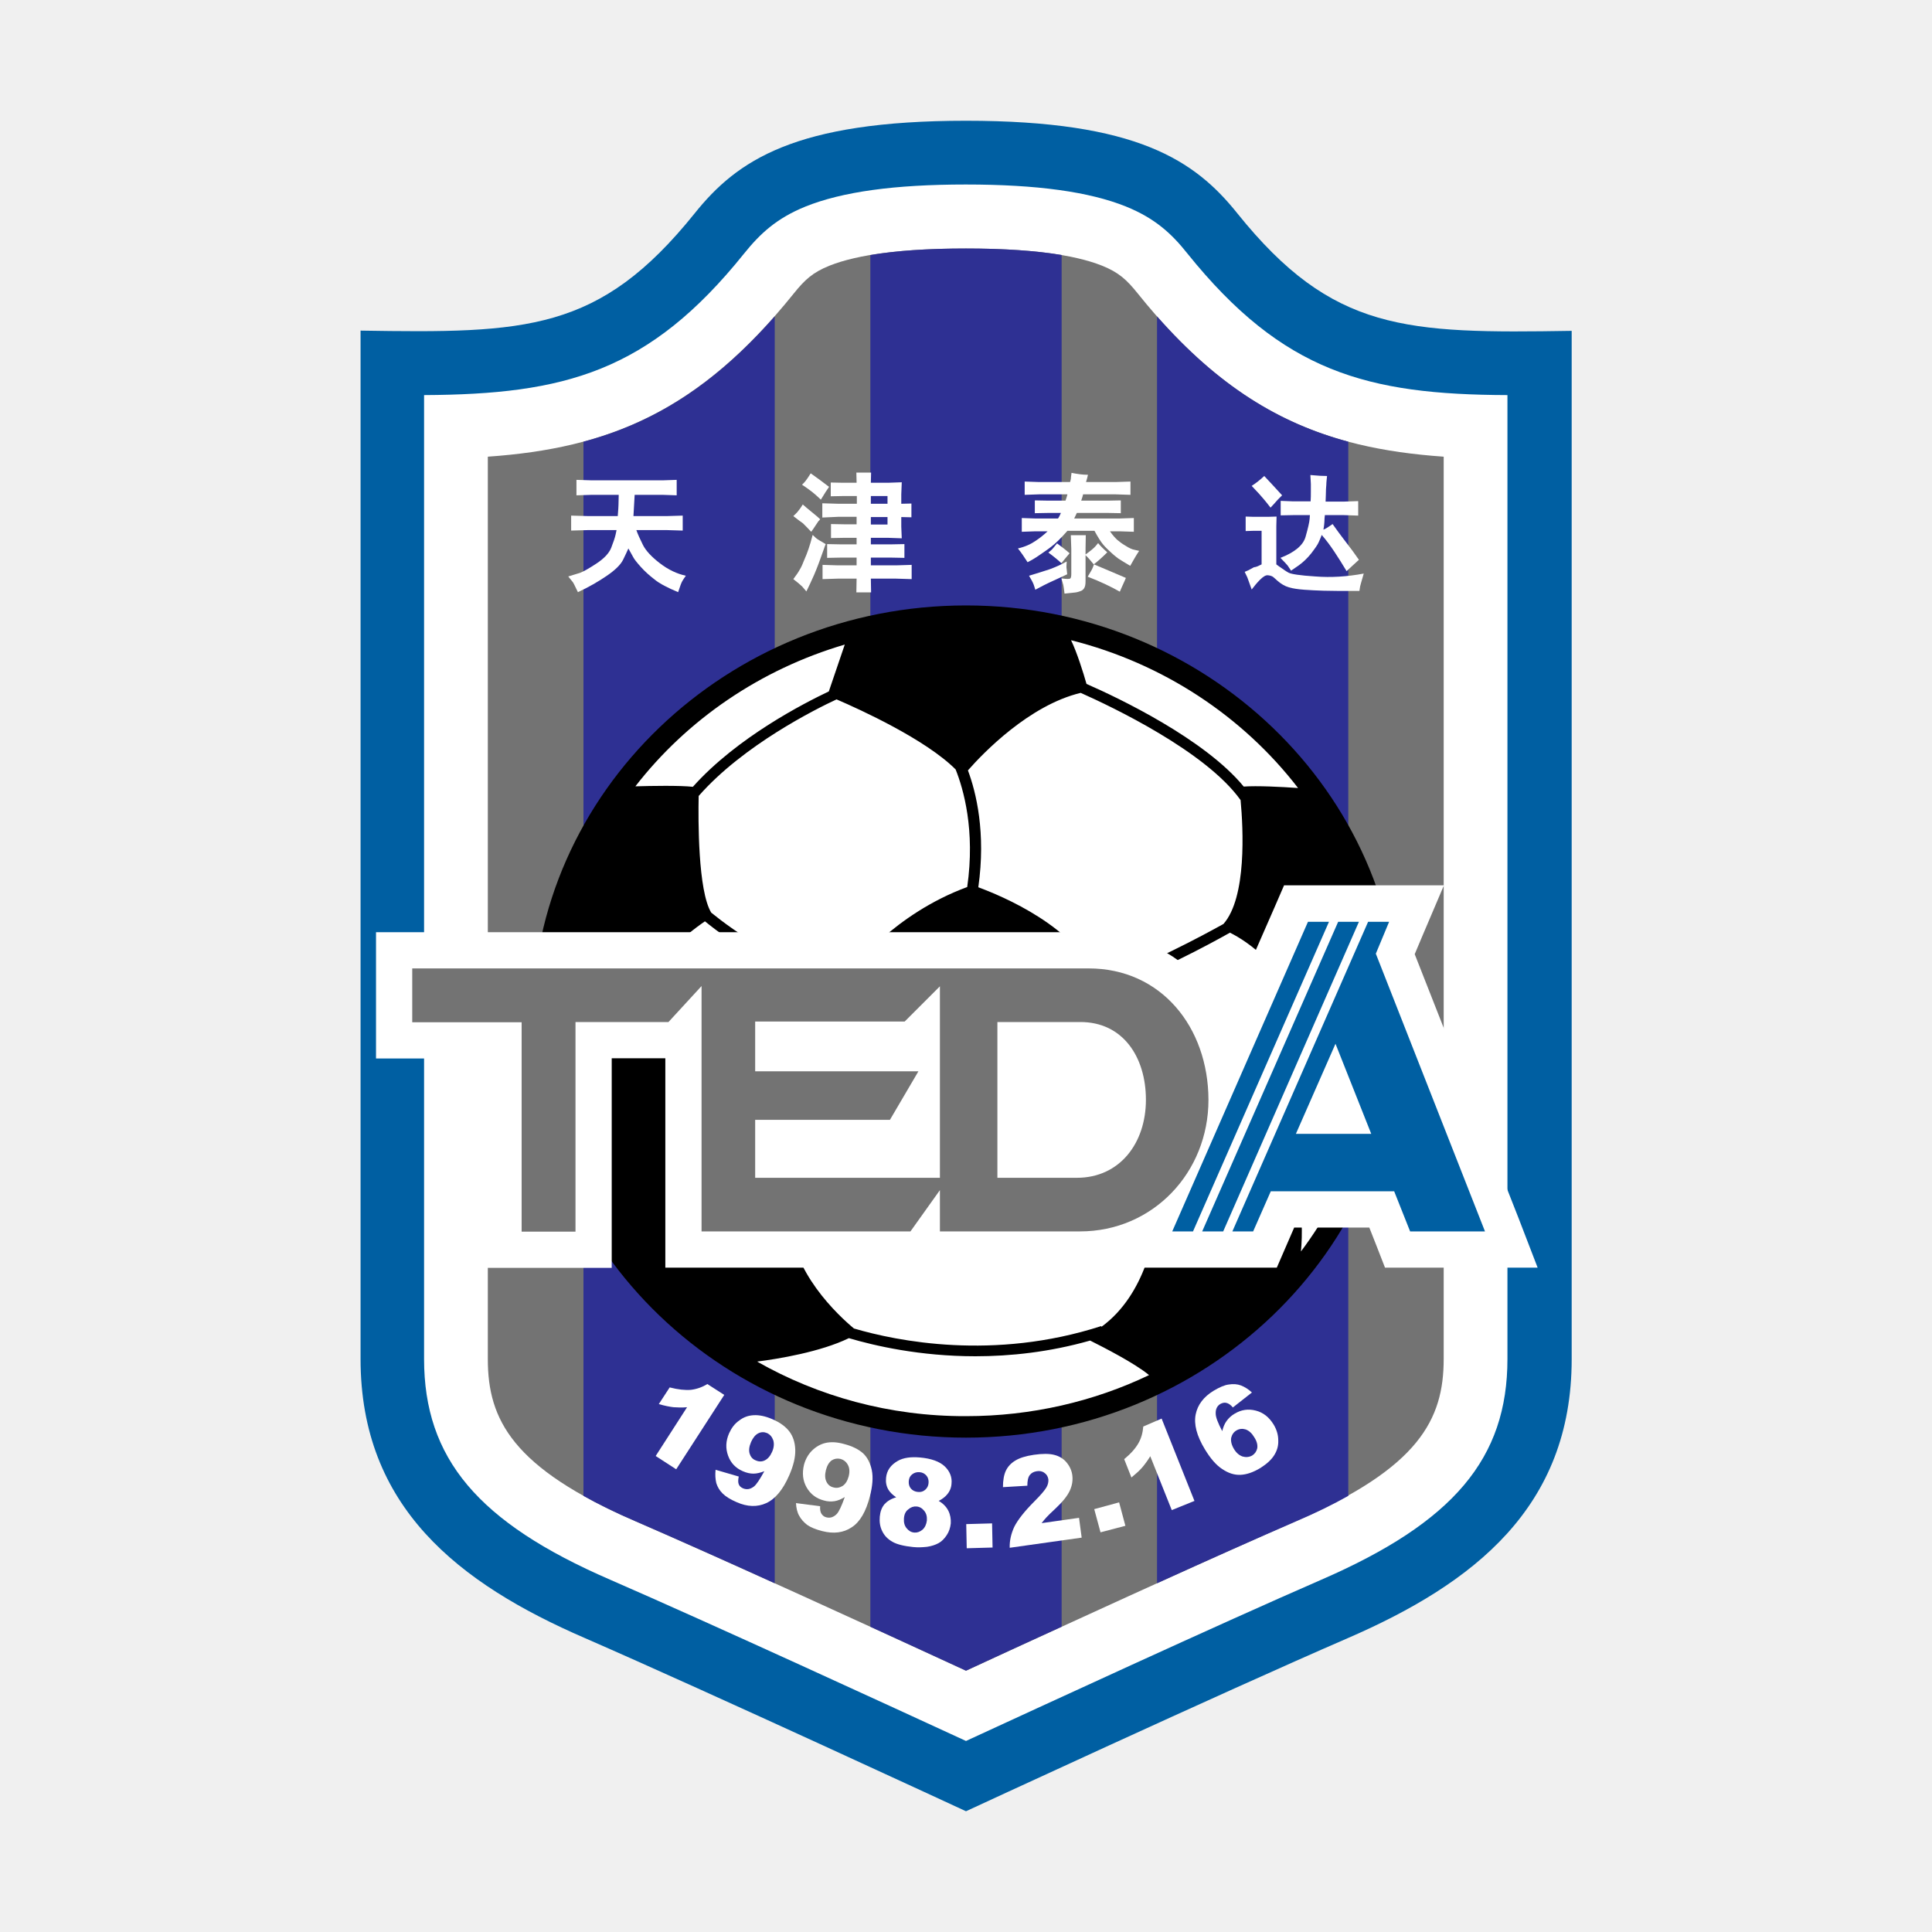
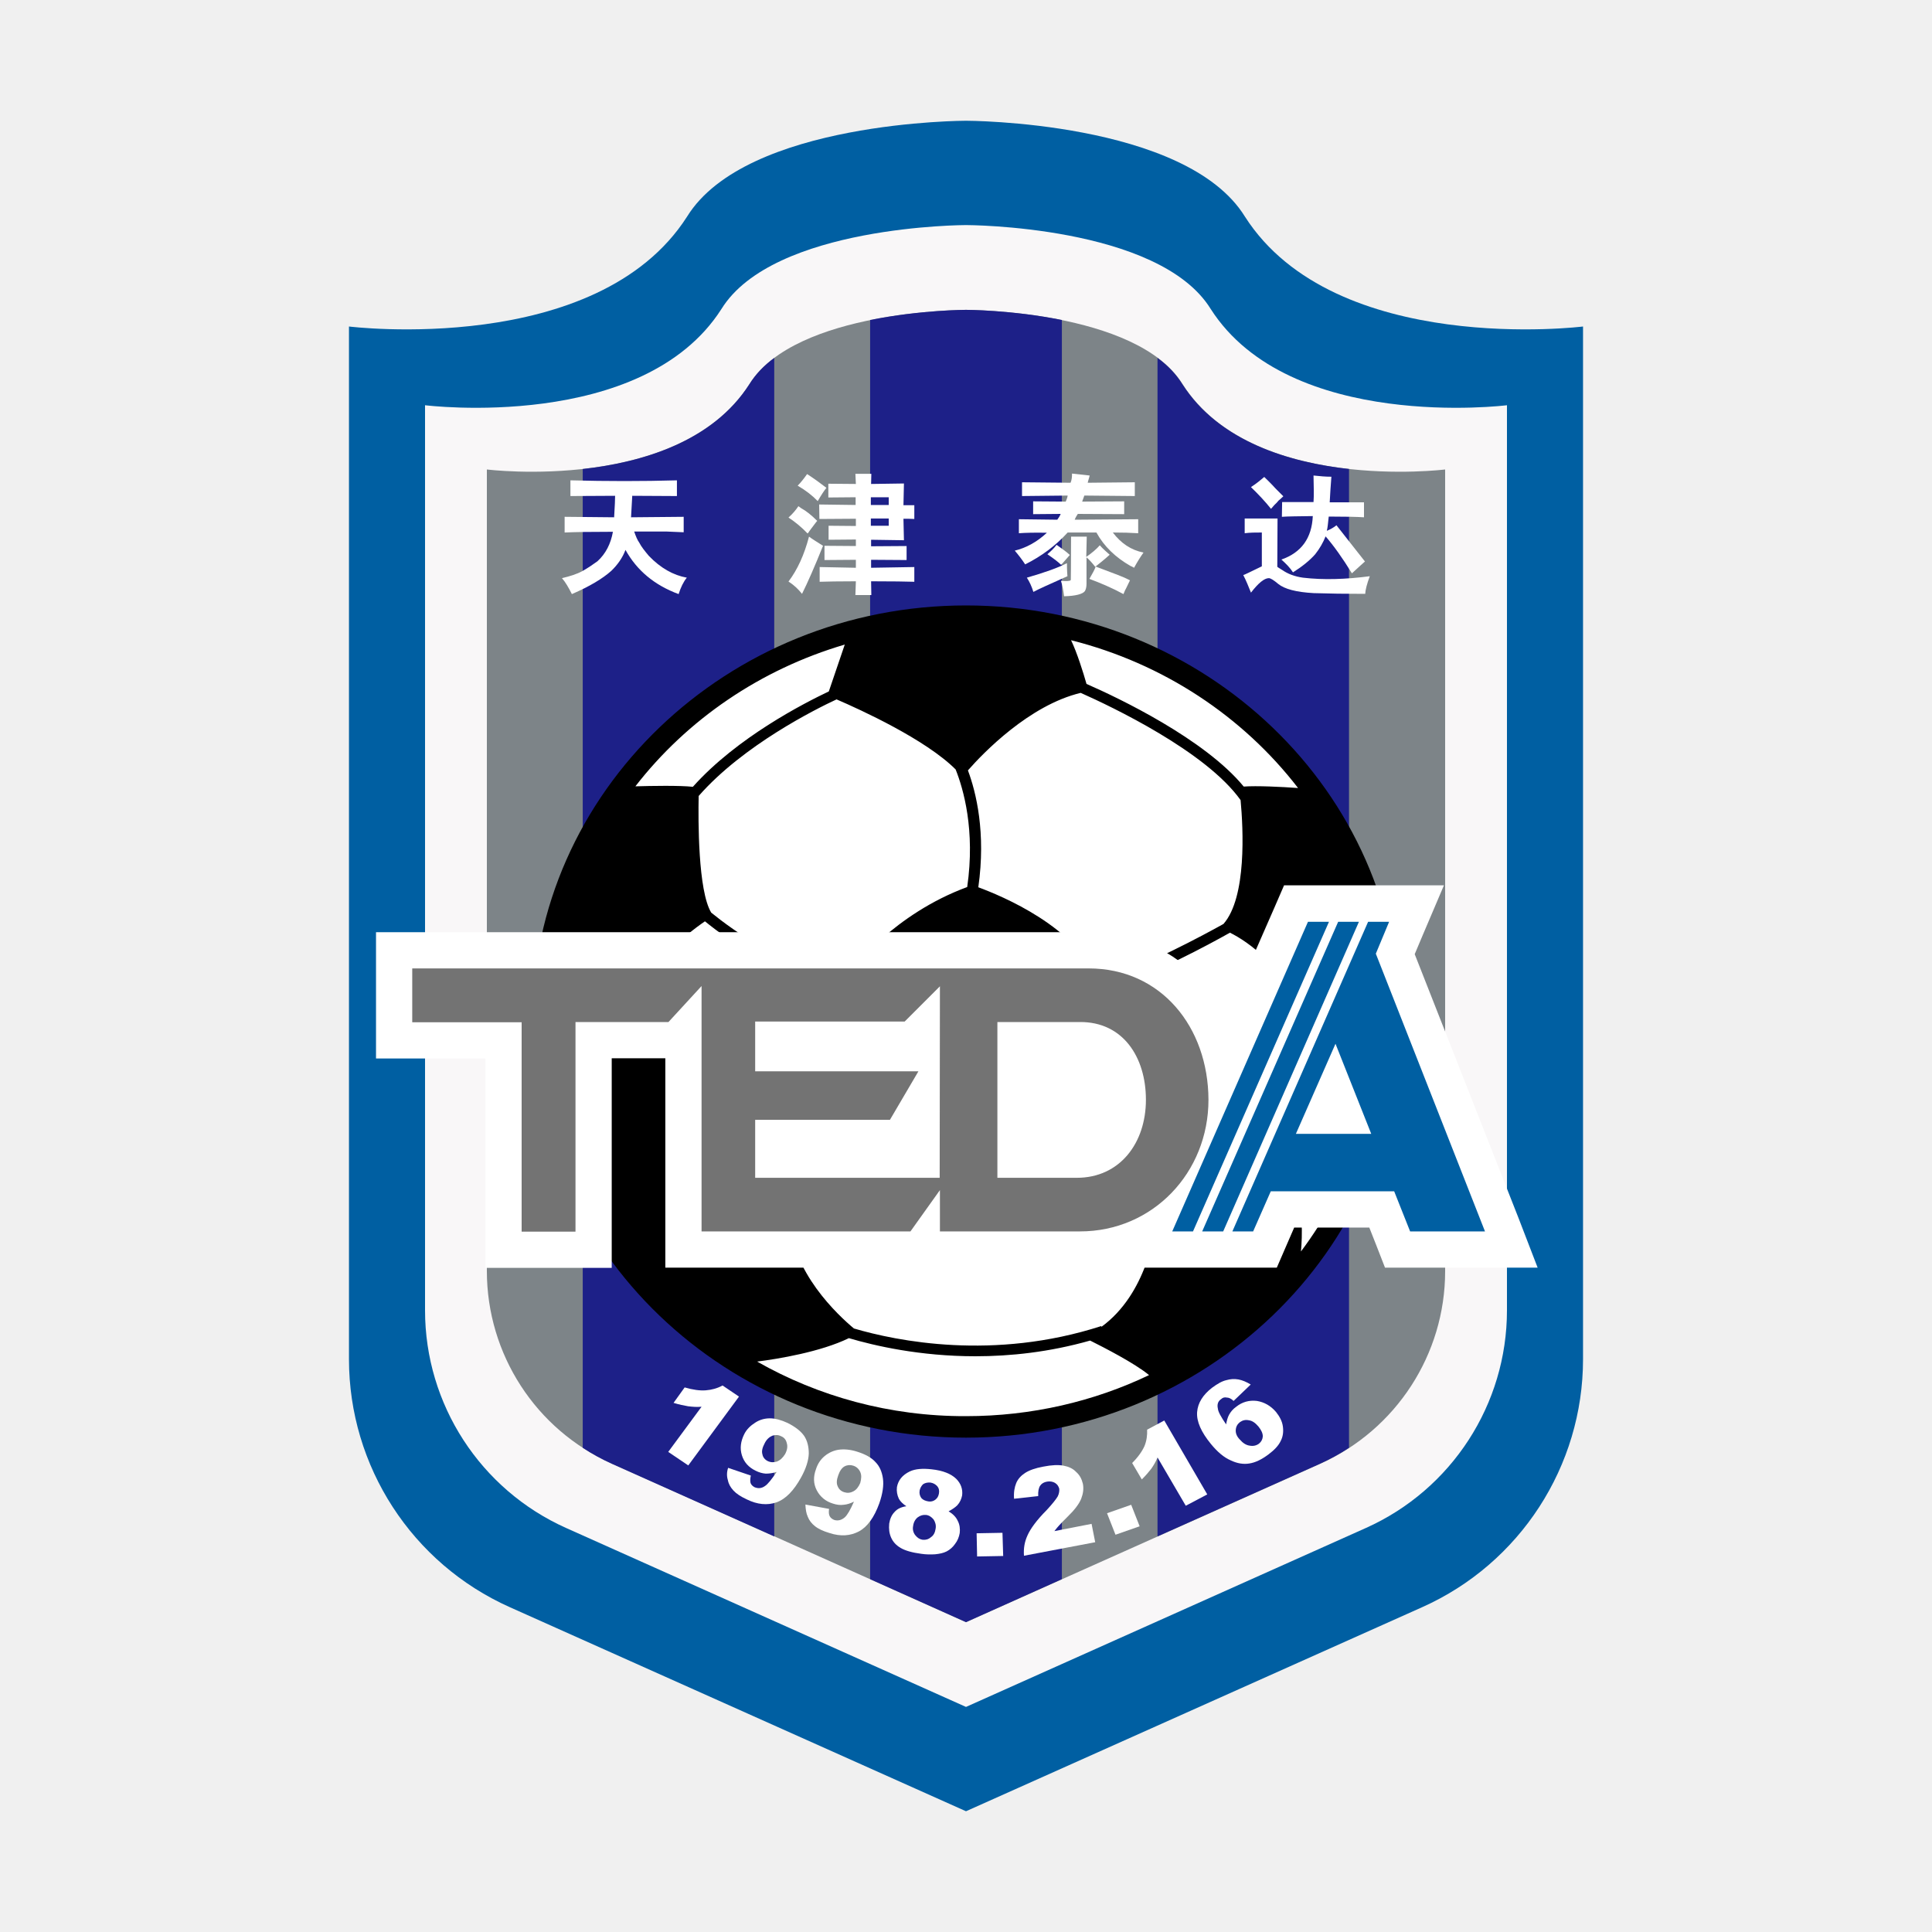
<svg xmlns="http://www.w3.org/2000/svg" version="1.1" x="0px" y="0px" viewBox="0 0 800 800" enable-background="new 0 0 800 800" xml:space="preserve">
  <g>
+     <path fill="#005FA2" d="M515.5,89.7C491,50,400,50,400,50s-91,0-115.5,39.7c-37.3,58.3-140,45.5-140,45.5v427.6   c0,44.4,26.1,84.6,66.6,102.7L400,750l188.9-84.5c40.5-18.1,66.6-58.4,66.6-102.7V135.2C655.5,135.2,552.8,148,515.5,89.7z" />
+     <path fill="#F9F7F8" d="M501.3,127.9C479.8,93.2,400,93.2,400,93.2s-79.8,0-101.3,34.8C266,179.1,176,167.8,176,167.8v374.8   c0,38.9,22.9,74.2,58.4,90.1L400,706.8l165.6-74.1c35.5-15.9,58.4-51.2,58.4-90.1V167.8C624,167.8,534,179.1,501.3,127.9z" />
+     <path fill="#7D8488" d="M489.7,159.1c-19-30.8-89.7-30.8-89.7-30.8s-70.6,0-89.7,30.8c-29,45.3-108.7,35.3-108.7,35.3v331.9   c0,34.4,20.2,65.7,51.7,79.7L400,671.7l146.7-65.6c31.4-14.1,51.7-45.3,51.7-79.7v-332C598.3,194.4,518.6,204.4,489.7,159.1z" />
    <g>
-       <path fill="#005FA2" d="M512.4,88.4C494.8,66.4,470.8,50,400,50c-70.8,0-94.8,16.4-112.4,38.4c-39.4,49-69.6,49.6-138.3,48.5    c0,0,0,364.6,0,425.8c0,61.3,40.5,92.9,92.9,115.6C294.5,701.1,400,750,400,750c0,0,105.5-48.9,157.9-71.6    c52.4-22.7,92.9-54.3,92.9-115.6c0-61.3,0-425.8,0-425.8C582,138.1,551.8,137.4,512.4,88.4z" />
-       <path fill="#FFFFFF" d="M400,720.9c-29.3-13.5-105.1-48.4-147.4-66.8c-54.7-23.7-77-50.2-77-91.4V163.6    c58.1-0.3,93.1-9.5,132.5-58.6c6.6-8.2,13.4-14.6,25.5-19.5c15.2-6.1,36.8-9.1,66.3-9.1c29.5,0,51.1,3,66.3,9.1    c12.1,4.9,19,11.3,25.5,19.5c39.5,49.1,74.4,58.4,132.5,58.6v399.1c0,41.2-22.3,67.6-77,91.4C505.1,672.4,429.3,707.4,400,720.9z" />
-       <path fill="#737373" d="M400,691.8c-34.9-16.1-99.1-45.5-136.9-61.9c-50.9-22.1-61.1-42-61.1-67.1V189.1    c50-3.5,87.3-18.6,126.7-67.6c4.5-5.6,7.8-8.7,14.8-11.5c11.8-4.7,30.8-7.1,56.4-7.1c25.7,0,44.6,2.4,56.4,7.1    c7,2.8,10.3,5.9,14.8,11.5c39.3,49,76.7,64.1,126.7,67.6v373.6c0,25.1-10.2,45-61.1,67.1C499,646.3,434.9,675.7,400,691.8z" />
+       <path fill="#1D2088" d="M241.3,599.5c3.8,2.5,7.8,4.7,12,6.6l67.3,30.1v-488c-4.2,3.1-7.7,6.7-10.3,10.9    c-15.3,23.9-44.6,32.4-69,35.1L241.3,599.5L241.3,599.5z" />
+       <path fill="#1D2088" d="M360.3,132.5v521.4l39.7,17.8l39.7-17.8V132.5c-20.8-4.2-39.7-4.2-39.7-4.2S381.2,128.3,360.3,132.5z" />
+       <path fill="#1D2088" d="M479.3,636.2l67.3-30.1c4.2-1.9,8.2-4.1,12-6.6V194.2c-24.4-2.7-53.7-11.2-69-35.1    c-2.6-4.2-6.1-7.8-10.3-10.9V636.2z" />
+     </g>
+     <g>
+       <path fill="#FFFFFF" d="M262.6,220.1c0.7,2,1.3,3.5,2.1,4.6c0.8,1.6,2.3,3.5,4,5.5c4.8,5,10.1,8,15.7,9c-1.4,1.7-2.5,4-3.4,6.8    c-10-3.7-17.3-9.8-22-18.3c-1.2,3.2-3.2,6.1-5.9,8.7c-3.6,3.2-8.9,6.4-16.3,9.6c-1.4-2.8-2.7-5-4.1-6.6c3.4-0.8,6.2-1.7,8.4-2.9    c2.5-1.4,4.5-2.8,6.3-4.1c3.4-3.1,5.5-7.2,6.4-12.2c-9.3,0-15.9,0.1-20,0.3V214l20.5,0.2c0.3-4.8,0.4-7.7,0.4-8.9l-18.5,0.1v-6.5    c15.1,0.4,29.8,0.4,44.1,0v6.5l-18.5-0.1l-0.5,8.9l21.8-0.2v6.4l-7-0.3L262.6,220.1L262.6,220.1z" />
+       <path fill="#FFFFFF" d="M339.2,208.9l15.1,0.2v-3.2L343,206v-5.7l11.4,0.1l-0.2-4.2h6.6l-0.1,4.2l13.6-0.2l-0.2,9c1.6,0,3,0,4.5,0    v5.7c-1.5-0.1-3-0.1-4.5-0.1l0.2,8.9l-13.6-0.2v2.7l14.7-0.1v5.8l-14.7-0.1v3.3l17.9-0.3v6.1c-3.2-0.1-9.1-0.2-17.9-0.2l0.1,5.7    h-6.6l0.2-5.7c-7,0-12,0.1-15,0.2v-6.1l15,0.3v-3.3l-13,0.1V226l13,0.1v-2.7l-11.3,0.1v-5.8l11.3,0.1v-3l-15.1,0.1L339.2,208.9    L339.2,208.9z M368,214.7L368,214.7h-7.4v3h7.4V214.7L368,214.7z M368,205.9L368,205.9h-7.4v3.2h7.4V205.9L368,205.9z     M334.4,220.9L334.4,220.9c-2.4-2.5-5-4.7-7.9-6.6c1.8-1.6,3.1-3.2,4.1-4.7l1.1,0.8c2.2,1.2,4.4,3,6.7,5.3l-0.3,0.3    c-1.8,2.4-3,3.9-3.4,4.6L334.4,220.9L334.4,220.9z M332.1,245.9c2.3-4.6,5.2-11.2,8.7-19.9c-2.5-1.6-4.5-2.8-5.8-3.8    c-2,7.6-4.8,13.7-8.5,18.6C328.7,242.2,330.5,243.9,332.1,245.9L332.1,245.9L332.1,245.9z M330.3,201.1c3.4,2,6.1,4.1,8.3,6.4    c1.5-2.6,2.7-4.4,3.6-5.5c-2.6-2-5.2-3.9-8-5.7C332.8,198.3,331.5,199.9,330.3,201.1L330.3,201.1z" />
+       <path fill="#FFFFFF" d="M421.9,220.8V215l15.9,0.2c0.6-0.8,1.1-1.6,1.4-2.4l-11.4,0.1v-5.3l13.5,0.1c0.4-0.9,0.7-1.8,0.8-2.5    l-18.9,0.2v-5.7l20.1,0.2c0.5-1.2,0.6-2.4,0.6-3.8l7.3,0.8c-0.2,1-0.6,2-0.8,3l19.5-0.2v5.7l-20.9-0.2c-0.3,0.9-0.6,1.7-0.9,2.5    l17.4-0.1v5.3l-19.2-0.1c-0.4,0.6-0.9,1.4-1.3,2.4l26.3-0.2v5.8c-3-0.2-6.5-0.3-10.5-0.3c3.4,4.5,7.6,7.3,12.7,8.3    c-1.2,1.7-2.5,3.7-3.9,6.3c-0.8-0.5-1.3-0.7-1.4-0.7c-6.3-3.6-11-8.1-14.2-13.9h-11.9c-4.9,5.4-10.8,9.8-17.6,13.2    c-1.3-2-2.7-3.8-4.3-5.7c4.6-1.1,9.1-3.5,13.3-7.4C428.4,220.5,424.6,220.6,421.9,220.8L421.9,220.8z M441.8,233.2    c-3.7,1.9-9.3,3.9-16.6,6c1.1,1.7,2,3.6,2.7,5.9c2-1.1,6.7-3.2,14.1-6.5C441.8,236.1,441.8,234.2,441.8,233.2L441.8,233.2    L441.8,233.2z M437.5,225.6c-1.1,1.5-2.4,2.7-3.8,3.9c2.5,1.7,4.5,3.2,5.7,4.4l3.6-4.1C441.6,228.5,439.8,227.2,437.5,225.6    L437.5,225.6L437.5,225.6z M450,222.2h-6.5c0,11.6-0.1,17.5-0.1,17.8l-0.1,0.3c-0.4,0.3-1.7,0.4-4,0.2c0.6,1.7,1,3.9,1.3,6.4    c4.7-0.1,7.7-0.9,8.6-2.1c0.4-0.6,0.7-1.7,0.7-3v-11c0.9,0.7,2.1,2,3.6,3.9c1.5-1.2,3.6-2.8,6-5c-1.2-1.1-2.7-2.3-4.1-3.9    c-1.4,1.6-3.3,3.2-5.6,4.8L450,222.2L450,222.2L450,222.2z M467.1,239.9c-1.2-0.7-5.6-2.4-13.4-5.3c-0.4,1.3-1.5,3.1-2.6,5.1    c4.8,1.8,9.5,3.8,14.1,6.3c0.5-1.3,0.9-2.1,1.1-2.4l1.6-3.3L467.1,239.9L467.1,239.9z" />
+       <path fill="#FFFFFF" d="M530.9,207.9h13c0.2-2.7,0.1-6.4,0-11c2.7,0.3,5.1,0.5,7.4,0.5c-0.3,3.6-0.5,7.1-0.7,10.6h14.2v6.2    c-2.9-0.2-7.7-0.3-14.6-0.3c-0.3,2.9-0.5,4.9-0.8,5.9c1.5-0.6,2.9-1.4,4-2.3l8.8,11.2l3,3.8c-0.4,0.3-2.2,2-5.4,4.9    c-4-6.5-7.6-11.5-10.9-15.3c-1,2.5-2.4,5-4.3,7.4c-2.3,2.6-5.4,5.1-9.2,7.5c-1.2-1.9-2.9-3.6-4.8-5.3c8.3-2.9,12.6-8.9,13-18    c-6.2,0.1-10.5,0.1-12.8,0.3L530.9,207.9L530.9,207.9z M522.5,220.5v14c-4.8,2.3-7.3,3.6-7.7,3.6c1.2,2.3,2.2,4.8,3.2,7.3    c3-3.9,5.5-6,7.4-6c0.7,0,2,0.8,3.9,2.4c2.6,2.1,7.4,3.4,14.7,3.8c6.1,0.2,13.2,0.3,21.3,0.3c0.1-1.7,0.7-4.1,1.9-7.3    c-10,1.3-19.2,1.6-27.7,0.6c-3.5-0.5-6.3-1.6-8.6-3.2l-0.8-0.5l-0.3-0.2l-0.2-0.1l-0.7-0.5l0.1-20h-13.6v6.1    C517.6,220.5,520,220.5,522.5,220.5L522.5,220.5L522.5,220.5z M531.4,205.5l-2.4-2.4c-0.6-0.6-1.3-1.3-2-2.1    c-0.9-0.9-2-2.1-3.5-3.5c-1.4,1.2-3.2,2.7-5.5,4.2c3.2,3.1,6,6.1,8.3,9l1.4-1.6c0.7-0.6,1.2-1.2,1.7-1.8    C530.1,206.7,530.7,206.2,531.4,205.5L531.4,205.5z" />
+     </g>
+     <g>
+       <path fill="#FFFFFF" d="M306,578.3l-21,28.5l-8.3-5.6l13.8-18.7c-2,0.2-3.9,0-5.6-0.2c-1.7-0.3-3.7-0.7-6-1.4l4.6-6.4    c3.4,1,6.4,1.4,8.8,1.2s4.7-0.8,6.9-2L306,578.3z" />
+       <path fill="#FFFFFF" d="M321.7,605.2c-1.3,0.4-2.5,0.4-3.8-0.2c-1.2-0.6-2-1.6-2.2-2.8c-0.4-1.3,0-2.8,0.9-4.5    c0.8-1.7,2-2.7,3.2-3.2c1.2-0.4,2.5-0.4,3.6,0.2c1.3,0.5,2.1,1.5,2.4,2.9c0.4,1.3,0.2,2.8-0.7,4.5    C324.1,603.7,323,604.7,321.7,605.2L321.7,605.2z M301.4,612.9L301.4,612.9c0.3,1.6,1.1,3,2.3,4.3c1.2,1.3,3,2.5,5.6,3.7    c4.3,2.1,8.4,2.5,12.2,1.2c3.9-1.4,7.2-4.9,10.2-10.3c2.1-3.8,3.1-7.1,3.2-9.9c0-2.9-0.6-5.3-1.9-7.3c-1.4-2-3.7-3.8-6.9-5.4    c-2.6-1.2-5.1-1.9-7.3-1.9c-2.2,0-4.3,0.6-6.1,1.8c-1.9,1.2-3.5,2.7-4.5,4.7c-1.5,3-1.9,5.9-1,8.8c0.9,2.9,2.8,5,5.7,6.4    c1.4,0.7,2.8,1.1,4.2,1.2c1.4,0,2.9-0.2,4.5-0.7c-2.1,3.1-3.7,5.1-4.8,5.8c-1.5,1.1-3,1.1-4.4,0.5c-0.7-0.4-1.3-0.9-1.6-1.7    c-0.2-0.7-0.2-1.8,0.1-3.1l-9.4-3.2C300.9,609.6,300.9,611.3,301.4,612.9z" />
+       <path fill="#FFFFFF" d="M353.4,617.5c-1.3,0.7-2.5,0.8-3.8,0.4c-1.3-0.4-2.2-1.2-2.7-2.4c-0.6-1.2-0.5-2.7,0.2-4.6    c0.6-1.8,1.5-3.1,2.6-3.7c1.1-0.6,2.4-0.7,3.6-0.3c1.3,0.4,2.3,1.3,2.9,2.6s0.5,2.8,0,4.6C355.5,615.7,354.6,616.9,353.4,617.5    L353.4,617.5z M334.5,628.1L334.5,628.1c0.6,1.5,1.6,2.8,2.9,3.8c1.3,1.1,3.4,2.1,6.1,2.9c4.6,1.5,8.6,1.2,12.2-0.7    c3.5-1.9,6.3-5.8,8.4-11.6c1.4-4,1.9-7.5,1.5-10.3s-1.4-5.1-3.1-6.8c-1.6-1.8-4.1-3.2-7.6-4.3c-2.8-0.9-5.4-1.1-7.6-0.8    c-2.1,0.3-4.1,1.2-5.8,2.6c-1.7,1.4-2.9,3.2-3.6,5.4c-1.2,3.2-1.1,6.1,0.3,8.8s3.7,4.6,6.7,5.5c1.5,0.5,3,0.7,4.4,0.5    c1.4-0.1,2.9-0.6,4.3-1.3c-1.5,3.4-2.7,5.5-3.8,6.5c-1.4,1.2-2.8,1.5-4.3,1.1c-0.8-0.3-1.5-0.8-1.9-1.5s-0.5-1.7-0.3-3.1l-9.8-1.8    C333.6,624.9,333.8,626.6,334.5,628.1z" />
+       <path fill="#FFFFFF" d="M382.2,614.6c0.9-0.6,1.9-0.8,3.1-0.7c1.2,0.2,2,0.7,2.7,1.4c0.8,0.9,1,1.9,0.8,3.1    c-0.2,1.1-0.6,1.9-1.5,2.6c-0.8,0.6-1.8,0.9-2.9,0.7c-1.2-0.2-2.2-0.6-2.9-1.4c-0.6-0.9-0.9-1.8-0.7-3.1    C381,616.2,381.5,615.3,382.2,614.6L382.2,614.6z M370.4,626.1L370.4,626.1c-1.2,1.2-1.9,2.9-2.2,4.8c-0.2,2.2,0,4,0.8,5.8    s2.1,3.2,4,4.3s4.7,1.9,8.5,2.4c1.9,0.3,3.9,0.3,5.7,0.2c1.9-0.2,3.4-0.5,4.8-1.2c1.3-0.7,2.5-1.7,3.4-3c1.1-1.4,1.7-2.9,2-4.6    c0.2-1.7,0-3.5-0.8-5c-0.7-1.6-2-2.9-3.8-4c1.5-0.8,2.7-1.6,3.6-2.5c1.1-1.2,1.7-2.6,2-4.1c0.3-2.6-0.5-4.9-2.5-6.9    c-2.1-2-5.4-3.4-10.2-3.9c-3.6-0.4-6.7-0.2-9,0.9c-3.1,1.5-4.8,3.7-5.3,6.5c-0.2,1.7,0.1,3.3,0.8,4.8c0.6,1.1,1.6,2.1,3.1,3.1    C373.2,624,371.5,624.8,370.4,626.1L370.4,626.1z M380,628.3L380,628.3c1.1-0.8,2.2-1.1,3.4-1c1.2,0.1,2.3,0.8,3.2,1.9    c0.7,1.1,1.1,2.4,0.8,3.9c-0.2,1.4-0.8,2.7-1.9,3.4c-1,0.9-2.2,1.2-3.4,1.1c-1.3-0.2-2.2-0.8-3.1-1.9c-0.8-1-1.2-2.4-0.9-3.8    C378.3,630.3,379,629.1,380,628.3z" />
+       <polygon fill="#FFFFFF" points="404.4,634.9 415.1,634.7 415.4,644.3 404.6,644.5   " />
+       <path fill="#FFFFFF" d="M453.5,638.6l-29.5,5.6c-0.2-3,0.2-5.7,1.5-8.5c1.2-2.7,3.8-6.3,7.9-10.4c2.4-2.6,3.9-4.5,4.6-5.7    c0.6-1.2,0.7-2.4,0.6-3.2c-0.3-1-0.8-1.8-1.8-2.4c-0.9-0.5-2-0.7-3.2-0.5c-1.3,0.2-2.3,0.8-2.9,1.7s-0.9,2.3-0.8,4.3l-10,1.1    c-0.2-2.7,0.2-4.8,0.9-6.5c0.7-1.7,2-3.1,3.7-4.2c1.7-1.1,4.2-2,7.5-2.6c3.5-0.7,6.3-0.8,8.4-0.4c2.1,0.4,3.9,1.2,5.2,2.6    c1.5,1.3,2.3,2.9,2.8,4.9c0.4,2.1,0.1,4.1-0.7,6.2c-0.9,2.2-2.8,4.7-5.7,7.5c-1.7,1.7-2.9,2.9-3.4,3.5c-0.6,0.6-1.2,1.4-2,2.4    l15.4-3L453.5,638.6z" />
+       <polygon fill="#FFFFFF" points="458.4,626.6 468.4,623.1 471.9,632 461.9,635.5   " />
+       <path fill="#FFFFFF" d="M482.1,588.2l17.8,30.6l-8.9,4.7l-11.7-20c-0.7,1.8-1.7,3.4-2.6,4.7c-1,1.3-2.3,2.8-3.9,4.4l-4-6.8    c2.5-2.5,4.1-4.8,5.1-7c0.9-2.2,1.2-4.5,1.1-6.8L482.1,588.2z" />
+       <path fill="#FFFFFF" d="M511.7,592.1c0.1-1.4,0.7-2.4,1.7-3.2c1.1-0.8,2.3-1.1,3.7-0.8c1.5,0.2,2.7,1.1,4,2.6    c1.2,1.5,1.8,2.8,1.8,4.1c-0.1,1.2-0.6,2.2-1.6,3c-1.1,0.8-2.4,1.1-3.9,0.8c-1.4-0.2-2.7-1-4-2.5    C512.1,594.8,511.6,593.4,511.7,592.1L511.7,592.1z M512.8,571.2L512.8,571.2c-1.7-0.3-3.3-0.2-5,0.3c-1.8,0.4-3.7,1.5-6,3.2    c-3.7,2.9-5.8,6.2-6.1,10c-0.3,3.9,1.7,8.3,5.7,13.2c2.7,3.3,5.4,5.6,8.2,6.8c2.7,1.3,5.3,1.7,7.7,1.3c2.6-0.4,5.2-1.7,8-3.8    c2.4-1.8,4.1-3.6,5-5.5c1-1.9,1.2-4,0.9-6.1s-1.3-4-2.8-5.9c-2.2-2.6-4.9-4.1-7.9-4.6c-3.2-0.4-6.1,0.4-8.6,2.4    c-1.4,1-2.2,2-2.9,3.2c-0.7,1.2-1,2.6-1.3,4.1c-2.1-3.1-3.3-5.2-3.4-6.5c-0.4-1.7,0-3.1,1.4-4c0.6-0.6,1.4-0.8,2.3-0.6    c0.8,0,1.8,0.4,2.8,1.4l7.1-6.8C516.1,572.2,514.4,571.5,512.8,571.2z" />
+     </g>
+     <g>
      <g>
-         <path fill="#2E3093" d="M439.6,105.6v568c-14.9,6.8-28.7,13.1-39.6,18.2c-10.9-5-24.7-11.4-39.6-18.2v-568     c10.6-1.8,23.8-2.7,39.6-2.7S429,103.8,439.6,105.6z" />
-         <path fill="#2E3093" d="M558.3,182.9v436.5c-6.2,3.5-13.3,7-21.5,10.5c-15.9,6.9-36.6,16.1-57.7,25.7V131     C504.6,159.9,529.7,175.2,558.3,182.9z" />
-         <path fill="#2E3093" d="M320.8,131v524.6c-21.1-9.6-41.8-18.8-57.7-25.7c-8.2-3.5-15.3-7-21.5-10.5V182.9     C270.3,175.2,295.4,159.9,320.8,131z" />
+         <path fill="#FFFFFF" d="M400,255.2c-96.6,0-175.2,75.3-175.2,167.9c0,92.5,78.6,167.9,175.2,167.9s175.2-75.3,175.2-167.9     S496.6,255.2,400,255.2L400,255.2z" />
+         <path d="M400,250.7c-99,0-179.6,77.3-179.6,172.3S301,595.3,400,595.3S579.6,518,579.6,423S499,250.7,400,250.7z M531.3,491     c-10,2.9-33.2,9.3-47.6,9.8c-15.7-10.8-32.7-30.6-39-38.3c7.2-15.7,11.3-49.9,11.3-49.9c-0.1-0.5-0.2-0.9-0.3-1.3     c22.3-8,44.9-20.2,53.6-25.1c7.4,3.7,22.5,13.8,32.3,37.5C542.4,434.7,543.6,474,531.3,491z M456.1,549.4l-0.1-0.3     c-44.6,14.4-84.7,6.2-102.4,1c-6.5-5.4-26.2-23.7-26.3-45.3c15-13.1,36.6-34.1,41.8-39.3c16.9,4.5,66.1,1.1,73,0.6     c6.6,8,21.9,25.7,37.1,36.8C478.4,510.5,474.7,535.8,456.1,549.4z M291.8,495.6c-1.8-17.7-7.5-62.5-18.6-69.8     c-2.6-1.8-6-3.6-9.7-5.5c2.2-19,20.5-33.4,28.4-38.8c9.5,7.7,31.7,23.7,57,28.2c0.9,12.8,13.3,43.6,17.1,52.6     c-5.3,5.2-27.6,27-42.6,40C316.8,502.1,303,501,291.8,495.6z M346.4,289.6c10,4.3,36.9,16.6,49.3,29c3.2,8,8.2,25.1,4.8,48.7     c-30.1,11.1-47.6,33.5-50.9,38.1c-24.2-4.4-46-20.1-55.1-27.5c-5.5-9.1-5.4-38.4-5.2-48.3C307.8,308.5,338,293.5,346.4,289.6z      M513.7,331.3c1.1,11.8,2.6,40.3-7.1,51.3c-9,5-30.6,16.6-51.9,24.3c-8-22.9-40.4-36.1-49.6-39.5c3.2-22.6-0.9-39.3-4.3-48.4     c6.3-7.2,25.4-27,46.7-32.1C460.3,292.6,499.3,311.1,513.7,331.3z M537.5,326.3c-6.9-0.5-17.2-1-22.5-0.6     c-16.2-19.7-51.8-36.7-65.1-42.5c-1.3-4.6-4-13.2-6.4-18.1C481.7,274.7,514.7,296.7,537.5,326.3z M349.8,266.9l-6.6,19.4     c-10.1,4.8-38,19-56.3,39.5c-5.4-0.6-17.1-0.4-23.8-0.2C284.5,298,314.8,277.2,349.8,266.9z M313.5,563.8c8.7-1.1,26.3-4,38-9.7     c10.5,3.1,29.3,7.5,52.4,7.5c14.4,0,30.6-1.7,47.5-6.5c5.6,2.8,18.5,9.4,24.4,14.3c-22.8,10.9-48.6,17-75.8,17     C368.4,586.5,338.8,578.2,313.5,563.8z M538.7,518.2c0.6-6.6,0.8-17.5-2.1-27.2c10.6-17.9,10.4-51.2,9.8-64.8     c5.6-2.5,17.6-8.3,23.9-14.6c0.3,3.8,0.5,7.6,0.5,11.5C570.7,458.5,558.8,491.4,538.7,518.2z" />
      </g>
    </g>
    <g>
-       <g>
-         <path fill="#FFFFFF" d="M400,255.2c-96.6,0-175.2,75.3-175.2,167.9c0,92.5,78.6,167.9,175.2,167.9c96.6,0,175.2-75.3,175.2-167.9     C575.2,330.5,496.6,255.2,400,255.2L400,255.2z" />
-         <path d="M400,250.7c-99,0-179.6,77.3-179.6,172.3c0,95,80.6,172.3,179.6,172.3c99,0,179.6-77.3,179.6-172.3     C579.6,328,499,250.7,400,250.7z M531.3,491c-10,2.9-33.2,9.3-47.6,9.8c-15.7-10.8-32.7-30.6-39-38.3     c7.2-15.7,11.3-49.9,11.3-49.9c-0.1-0.5-0.2-0.9-0.3-1.3c22.3-8,44.9-20.2,53.6-25.1c7.4,3.7,22.5,13.8,32.3,37.5     C542.4,434.7,543.6,474,531.3,491z M456.1,549.4l-0.1-0.3c-44.6,14.4-84.7,6.2-102.4,1c-6.5-5.4-26.2-23.7-26.3-45.3     c15-13.1,36.6-34.1,41.8-39.3c16.9,4.5,66.1,1.1,73,0.6c6.6,8,21.9,25.7,37.1,36.8C478.4,510.5,474.7,535.8,456.1,549.4z      M291.8,495.6c-1.8-17.7-7.5-62.5-18.6-69.8c-2.6-1.8-6-3.6-9.7-5.5c2.2-19,20.5-33.4,28.4-38.8c9.5,7.7,31.7,23.7,57,28.2     c0.9,12.8,13.3,43.6,17.1,52.6c-5.3,5.2-27.6,27-42.6,40C316.8,502.1,303,501,291.8,495.6z M346.4,289.6     c10,4.3,36.9,16.6,49.3,29c3.2,8,8.2,25.1,4.8,48.7c-30.1,11.1-47.6,33.5-50.9,38.1c-24.2-4.4-46-20.1-55.1-27.5     c-5.5-9.1-5.4-38.4-5.2-48.3C307.8,308.5,338,293.5,346.4,289.6z M513.7,331.3c1.1,11.8,2.6,40.3-7.1,51.3     c-9,5-30.6,16.6-51.9,24.3c-8-22.9-40.4-36.1-49.6-39.5c3.2-22.6-0.9-39.3-4.3-48.4c6.3-7.2,25.4-27,46.7-32.1     C460.3,292.6,499.3,311.1,513.7,331.3z M537.5,326.3c-6.9-0.5-17.2-1-22.5-0.6c-16.2-19.7-51.8-36.7-65.1-42.5     c-1.3-4.6-4-13.2-6.4-18.1C481.7,274.7,514.7,296.7,537.5,326.3z M349.8,266.9l-6.6,19.4c-10.1,4.8-38,19-56.3,39.5     c-5.4-0.6-17.1-0.4-23.8-0.2C284.5,298,314.8,277.2,349.8,266.9z M313.5,563.8c8.7-1.1,26.3-4,38-9.7c10.5,3.1,29.3,7.5,52.4,7.5     c14.4,0,30.6-1.7,47.5-6.5c5.6,2.8,18.5,9.4,24.4,14.3c-22.8,10.9-48.6,17-75.8,17C368.4,586.5,338.8,578.2,313.5,563.8z      M538.7,518.2c0.6-6.6,0.8-17.5-2.1-27.2c10.6-17.9,10.4-51.2,9.8-64.8c5.6-2.5,17.6-8.3,23.9-14.6c0.3,3.8,0.5,7.6,0.5,11.5     C570.7,458.5,558.8,491.4,538.7,518.2z" />
-       </g>
-       <g>
-         <path fill="#FFFFFF" d="M299.9,577.6l-19.9,30.8l-8.5-5.5l13-20.2c-2.1,0.2-3.9,0.1-5.6,0c-1.7-0.2-3.7-0.6-6.1-1.3l4.5-6.9     c3.5,0.9,6.4,1.2,8.8,1c2.4-0.3,4.7-1.1,6.8-2.4L299.9,577.6z" />
-         <path fill="#FFFFFF" d="M296.3,608.6l9.6,2.8c-0.3,1.4-0.3,2.5,0,3.2c0.3,0.8,0.9,1.3,1.8,1.7c1.5,0.6,2.9,0.4,4.4-0.7     c1.1-0.8,2.5-3,4.4-6.4c-1.6,0.6-3.1,1-4.5,1c-1.4,0-2.8-0.3-4.4-1c-3-1.3-5-3.4-6.1-6.4c-1.1-3-1-6.1,0.4-9.3     c1-2.2,2.3-4,4.2-5.3c1.8-1.4,3.8-2.1,6.1-2.2c2.2-0.1,4.7,0.4,7.5,1.6c3.3,1.4,5.7,3.2,7.2,5.2c1.5,2,2.3,4.5,2.4,7.5     c0.1,3-0.7,6.5-2.5,10.6c-2.6,6-5.8,9.8-9.5,11.5c-3.7,1.7-7.8,1.6-12.3-0.4c-2.6-1.1-4.6-2.4-5.8-3.6c-1.3-1.3-2.1-2.7-2.6-4.3     C296.2,612.4,296.1,610.6,296.3,608.6z M319.7,601.2c0.8-1.8,0.9-3.4,0.5-4.8c-0.5-1.4-1.3-2.4-2.6-3c-1.2-0.5-2.4-0.5-3.6,0.1     c-1.2,0.6-2.2,1.8-3,3.6c-0.8,1.9-1,3.4-0.6,4.8c0.4,1.3,1.2,2.3,2.5,2.8c1.3,0.6,2.6,0.6,3.8,0     C317.9,604.1,318.9,603,319.7,601.2z" />
-         <path fill="#FFFFFF" d="M329.6,622.4l10,1.3c-0.1,1.4,0.1,2.5,0.6,3.2c0.5,0.7,1.1,1.2,2,1.4c1.6,0.4,3-0.1,4.3-1.4     c0.9-1,2-3.3,3.3-7c-1.5,0.9-2.9,1.5-4.2,1.7c-1.4,0.2-2.9,0.2-4.5-0.3c-3.1-0.8-5.5-2.6-7.1-5.4c-1.6-2.8-1.9-5.9-1.1-9.3     c0.6-2.3,1.7-4.3,3.3-5.9c1.6-1.6,3.5-2.7,5.6-3.2c2.2-0.5,4.7-0.4,7.6,0.4c3.5,0.9,6.1,2.2,8,3.9c1.8,1.7,3,4.1,3.6,7     c0.6,2.9,0.3,6.6-0.8,10.8c-1.6,6.3-4.1,10.6-7.5,12.8c-3.4,2.3-7.5,2.8-12.2,1.6c-2.8-0.7-4.9-1.6-6.3-2.6     c-1.4-1.1-2.5-2.3-3.3-3.8C330.1,626.2,329.7,624.4,329.6,622.4z M351.4,611.4c0.5-1.9,0.4-3.5-0.3-4.8c-0.7-1.3-1.7-2.1-3.1-2.5     c-1.3-0.3-2.5-0.1-3.6,0.6c-1.1,0.8-1.9,2.1-2.4,4c-0.5,2-0.4,3.6,0.2,4.8c0.6,1.3,1.6,2.1,2.9,2.4c1.4,0.4,2.6,0.1,3.8-0.6     C350.1,614.5,350.9,613.2,351.4,611.4z" />
-         <path fill="#FFFFFF" d="M371.1,620c-1.5-1-2.5-2-3.2-3.1c-0.9-1.5-1.2-3.2-1-5c0.3-3,1.9-5.3,4.9-7c2.3-1.3,5.3-1.7,9-1.4     c4.8,0.4,8.3,1.7,10.4,3.7c2.1,2,3.1,4.5,2.8,7.2c-0.1,1.6-0.7,3.1-1.8,4.4c-0.8,1-2,1.9-3.5,2.7c1.9,1.1,3.2,2.5,4,4.1     c0.8,1.6,1.1,3.4,1,5.2c-0.2,1.8-0.7,3.4-1.7,4.9c-1,1.5-2.1,2.6-3.4,3.3c-1.3,0.7-2.8,1.2-4.7,1.5c-1.8,0.2-3.8,0.3-5.8,0.1     c-3.8-0.4-6.7-1.1-8.6-2.2c-1.9-1.1-3.3-2.5-4.2-4.4c-0.9-1.8-1.2-3.8-1-6c0.2-2.1,0.8-3.8,2-5.2     C367.4,621.6,369,620.6,371.1,620z M374.3,628.8c-0.1,1.6,0.2,2.9,1.1,4c0.9,1.1,1.9,1.7,3.2,1.8c1.2,0.1,2.3-0.3,3.4-1.2     c1-0.9,1.6-2.2,1.8-3.8c0.1-1.6-0.2-2.9-1.1-4c-0.9-1.1-1.9-1.7-3.2-1.8c-1.2-0.1-2.4,0.3-3.4,1.2     C375,625.8,374.4,627.1,374.3,628.8z M376.3,613.3c-0.1,1.2,0.2,2.3,0.9,3.1c0.7,0.8,1.7,1.3,3,1.4c1.1,0.1,2.1-0.2,2.9-0.9     c0.8-0.7,1.3-1.6,1.4-2.8c0.1-1.2-0.2-2.3-0.9-3.1c-0.7-0.8-1.6-1.3-2.8-1.4c-1.2-0.1-2.2,0.2-3.1,0.9     C376.8,611.2,376.4,612.1,376.3,613.3z" />
-         <path fill="#FFFFFF" d="M400.1,631.1l10.7-0.3l0.2,10l-10.7,0.3L400.1,631.1z" />
-         <path fill="#FFFFFF" d="M447.9,636.7l-29.8,4.2c-0.1-3,0.6-5.9,1.9-8.7c1.4-2.8,4.2-6.4,8.4-10.6c2.6-2.6,4.2-4.5,4.9-5.7     c0.7-1.2,0.9-2.4,0.8-3.4c-0.2-1.1-0.7-2-1.6-2.6c-0.9-0.7-2-0.9-3.2-0.7c-1.3,0.2-2.2,0.7-2.9,1.6c-0.7,0.9-1,2.4-1,4.4     l-10.1,0.6c0-2.8,0.4-5.1,1.2-6.8c0.8-1.7,2.1-3.1,3.9-4.2c1.8-1.1,4.3-1.9,7.7-2.4c3.5-0.5,6.3-0.5,8.3,0c2.1,0.5,3.8,1.5,5.1,3     c1.3,1.5,2.2,3.3,2.5,5.3c0.3,2.2,0,4.3-1,6.5c-1,2.2-3,4.7-6,7.5c-1.8,1.7-3,2.8-3.6,3.5c-0.6,0.6-1.3,1.5-2.1,2.5l15.5-2.2     L447.9,636.7z" />
-         <path fill="#FFFFFF" d="M453.1,624.9l10.3-2.8l2.6,9.7l-10.3,2.7L453.1,624.9z" />
-         <path fill="#FFFFFF" d="M481,587.4l13.6,34.1l-9.4,3.8l-8.9-22.3c-1.1,1.8-2.2,3.3-3.3,4.6c-1.1,1.3-2.7,2.7-4.5,4.2l-3-7.6     c2.8-2.3,4.7-4.5,5.9-6.6c1.2-2.1,1.8-4.4,2-6.9L481,587.4z" />
-         <path fill="#FFFFFF" d="M518.4,576.6l-7.9,6.2c-0.9-1.1-1.8-1.7-2.7-1.9c-0.8-0.2-1.6,0-2.4,0.4c-1.4,0.8-2.1,2.2-2,4.1     c0,1.4,0.9,3.8,2.7,7.2c0.4-1.7,1-3.1,1.8-4.2c0.8-1.1,1.9-2.2,3.3-3c2.8-1.7,5.7-2.1,8.8-1.3c3.1,0.8,5.5,2.7,7.4,5.8     c1.2,2,1.9,4.2,1.9,6.5c0.1,2.3-0.5,4.3-1.7,6.2c-1.2,1.9-3.1,3.6-5.6,5.2c-3.1,1.9-5.9,2.8-8.4,2.9c-2.5,0.1-5-0.7-7.5-2.4     c-2.5-1.6-4.9-4.4-7.2-8.2c-3.4-5.6-4.6-10.4-3.8-14.4c0.8-4,3.3-7.3,7.4-9.8c2.5-1.5,4.6-2.4,6.3-2.6c1.8-0.3,3.5-0.2,5.1,0.4     C515.4,574.3,516.9,575.2,518.4,576.6z M510.9,599.9c1,1.7,2.2,2.7,3.6,3.2c1.4,0.4,2.7,0.3,4-0.4c1.1-0.7,1.8-1.7,2.1-3     c0.2-1.3-0.1-2.8-1.2-4.5c-1-1.7-2.2-2.8-3.6-3.3c-1.3-0.4-2.6-0.3-3.8,0.4c-1.2,0.7-1.9,1.8-2.2,3.1     C509.6,596.7,509.9,598.2,510.9,599.9z" />
-       </g>
-       <g>
-         <path fill="#FFFFFF" d="M240.2,237.2c1.3-0.5,3.5-1.7,6.7-3.8c3.2-2.1,5.3-4.3,6.2-6.6c0.9-2.3,1.5-4.1,1.8-5.4l0.4-1.9h-11.8     l-7,0.2v-6.2l7.1,0.2h12.2c0.2-2.5,0.3-4.1,0.3-4.6l0.1-4.2h-11.1l-6.4,0.2v-6.4l6.4,0.2h29.2l5.9-0.2v6.4l-5.9-0.2h-11.5     c-0.2,2.9-0.3,5.8-0.5,8.8h13.8l6.6-0.2v6.2l-6.6-0.2h-12.6c0.6,1.7,1.5,3.7,2.7,6.1c1.2,2.4,3.5,4.9,7,7.6     c3.5,2.7,7.1,4.4,10.8,5.2c-0.5,0.7-1,1.4-1.4,2.1c-0.4,0.6-1,2.2-1.8,4.7c-4.3-1.8-7.6-3.5-9.7-5.2c-2.2-1.7-4.1-3.4-5.8-5.3     c-1.7-1.9-2.7-3.2-3.1-4l-2-3.6c-0.5,1.1-1.2,2.7-2.2,4.7c-1,2-3.2,4.2-6.7,6.6c-3.5,2.4-7.5,4.7-12,6.8c-1.3-2.7-2-4.2-2.3-4.4     l-1.7-2.1C237.3,238.1,239,237.6,240.2,237.2z" />
-         <path fill="#FFFFFF" d="M328.5,213.7c0.6-0.5,1.1-1.1,1.7-1.7c0.5-0.6,1.3-1.6,2.2-3.1c0.6,0.5,1.1,0.9,1.4,1.2l4.6,3.8l1.2,1.1     c-0.3,0.4-0.5,0.7-0.7,0.8l-2.2,3.3l-0.8,1.1c-1.5-1.6-2.6-2.7-3.4-3.5C331.6,216.1,330.3,215.1,328.5,213.7z M328.5,239.8     c1.2-1.6,2.1-2.9,2.7-4c0.6-1,1.2-2.3,1.8-3.9c0.7-1.6,1.3-3.1,1.8-4.6c0.5-1.5,1.1-3.4,1.7-5.8c0.5,0.5,1,0.9,1.4,1.3     c0.4,0.4,1.8,1.2,4,2.5c-0.3,0.8-0.6,1.5-0.7,1.9l-2.2,6.1c-1.3,3.5-2.6,6.4-3.6,8.5l-1.5,3.1c-0.5-0.6-1.1-1.3-1.7-2     C331.5,242.2,330.3,241.2,328.5,239.8z M332.1,200.7c0.6-0.5,1.1-1.1,1.5-1.6c0.4-0.5,1.1-1.5,2.1-3.1c2.6,1.8,5.1,3.7,7.6,5.6     c-0.8,1.1-1.9,2.8-3.4,5.3c-0.7-0.7-1.5-1.4-2.4-2.2C336.6,203.9,334.8,202.5,332.1,200.7z M340.5,214.3v-5.9l6.7,0.2h7.6v-3.2     H349l-5,0.1v-5.7l5,0.1h5.7l-0.1-4.2h6.1l-0.1,4.2h7.2l5.6-0.2l-0.2,5v3.9l4.2-0.1v5.7l-4.2-0.1v4l0.2,4.8l-5.6-0.2h-7.2v2.7h8.8     l5.1-0.1v5.7l-5.1-0.1h-8.8v3.2H371l6.5-0.2v5.9l-6.5-0.2h-10.4l0.1,5.7h-6.1l0.1-5.7H347l-6.4,0.2v-5.9l6.4,0.2h7.7v-3.2h-6.9     l-5.3,0.1v-5.7l5.3,0.1h6.9v-2.7h-5.2l-5.4,0.1v-5.8l5.4,0.1h5.2v-3.1h-7.6L340.5,214.3z M367.5,208.6v-3.2h-6.9v3.2H367.5z      M367.5,217.2v-3.1h-6.9v3.1H367.5z" />
-         <path fill="#FFFFFF" d="M433.8,220h-5l-5.7,0.2v-5.7l5.7,0.2h9.3c0.4-0.6,0.6-1,0.7-1.2l0.5-1.1h-5.4l-5.4,0.1v-5.3l5.4,0.1h7.3     c0.3-0.9,0.6-1.7,0.8-2.6h-11.8l-5.9,0.2v-5.5l5.9,0.2h12.9c0.1-0.5,0.2-0.9,0.3-1.2l0.1-1.1l0.2-1.5c2.5,0.5,4.7,0.8,6.8,0.8     c-0.2,1-0.5,2-0.8,3h12.3l6.1-0.2v5.5l-6.1-0.2h-13.5c-0.2,0.9-0.5,1.7-0.8,2.6h11.2l5.2-0.1v5.3l-5.2-0.1h-13     c-0.3,0.7-0.7,1.4-1.1,2.3h18.7l6-0.2v5.7l-6-0.2h-3.9c1.2,1.7,2.3,2.9,3.1,3.6c0.8,0.7,2,1.6,3.4,2.4c1.4,0.9,2.6,1.5,3.8,1.7     l1.8,0.4c-1.1,1.6-2.3,3.7-3.7,6.2c-2.7-1.6-4.3-2.6-4.9-3c-0.5-0.4-1.5-1.1-2.8-2.3c-1.3-1.2-2.5-2.3-3.5-3.5     c-1-1.2-2.2-3.1-3.6-5.7h-11.2c-2.8,3.2-5,5.3-6.6,6.5c-1.5,1.2-3.2,2.3-4.9,3.5c-1.7,1.2-3.4,2.2-5,3c-1.4-2.2-2.7-4.1-4-5.7     c3-0.7,5.4-1.8,7.4-3.2C430.7,222.7,432.3,221.4,433.8,220z M426.1,238.4c3.3-1,6.2-1.9,8.6-2.7c2.4-0.9,4.7-1.9,7-3.2     c0,0.7-0.1,1.4-0.1,1.9c0,0.5,0,1,0.1,1.4l0.2,2c-0.9,0.4-2.7,1.3-5.6,2.6c-2.9,1.3-5.4,2.6-7.6,3.8c-0.2-0.6-0.4-1.4-0.7-2.2     C427.6,241,427,239.9,426.1,238.4z M434.1,228.8c0.5-0.4,1-0.8,1.3-1.1c0.4-0.3,1.1-1.3,2.3-2.7c1.6,1.2,3.4,2.5,5.2,4.1     c-0.9,1-2,2.4-3.4,4.1C438.1,231.9,436.3,230.4,434.1,228.8z M443.4,221.6h6.2l-0.1,5.7v2.3c2.1-1.5,3.5-2.7,4.1-3.4l1.1-1.3     c0.9,1.1,2.2,2.4,3.8,3.8c-2,2-3.9,3.7-5.6,5c-1.4-1.7-2.5-3-3.4-3.8v10.8c0,1.4-0.2,2.3-0.6,2.9c-0.4,0.6-0.9,1-1.6,1.2     c-0.7,0.3-1.3,0.4-1.8,0.5c-0.5,0.1-2.1,0.2-4.7,0.5c-0.1-0.6-0.2-1.4-0.3-2.3c-0.1-0.9-0.3-1.8-0.6-2.6l-0.4-1.4     c2.2,0.3,3.4,0.3,3.7,0c0.3-0.3,0.4-0.9,0.4-1.9v-10.3L443.4,221.6z M466.2,239.3c-0.2,0.5-0.4,0.9-0.5,1.2l-1.4,3.1l-0.6,1.4     c-3.7-2.1-8.1-4.2-13.3-6.2c1.2-2,1.9-3.2,2.1-3.8l0.5-1.3C457.4,235.6,461.9,237.4,466.2,239.3z" />
-         <path fill="#FFFFFF" d="M522.4,233.7v-13.9H519l-3.2,0.1v-6l3.2,0.1h6.1l3.5-0.1l-0.1,3.9v15.9c0.5,0.4,1.2,0.9,2.1,1.5     s1.8,1.3,2.9,1.9c1,0.6,4.8,1.2,11.2,1.6c6.4,0.5,13.1,0.1,20-1.2c-0.9,3.1-1.4,4.8-1.5,5.3l-0.3,1.9c-7.1,0-12,0-14.8-0.1     c-2.8-0.1-5.5-0.2-8-0.4c-2.6-0.2-4.7-0.5-6.4-1c-1.7-0.5-3.2-1.4-4.6-2.6l-1.8-1.6c-0.6-0.5-1.4-0.7-2.3-0.8     c-0.9-0.1-2,0.6-3.3,1.9c-1.3,1.3-2.4,2.7-3.4,4c-1.1-3-1.7-4.7-1.8-5l-1.1-2.3c0.7-0.3,1.2-0.5,1.6-0.7c0.4-0.2,1.1-0.6,2.2-1.2     C520.3,234.8,521.4,234.2,522.4,233.7z M518.3,201.2c1.7-1.1,3.5-2.5,5.2-4.1c2.3,2.5,4.8,5.1,7.4,8c-0.8,0.8-1.4,1.4-1.8,1.8     l-1.6,1.8l-1.4,1.5c-1.1-1.4-2-2.6-2.8-3.5C522.4,205.6,520.8,203.8,518.3,201.2z M530.3,213.4v-6l5.1,0.2h7.3     c0.1-1.4,0.1-2.7,0.1-3.9c0-1.2,0-2.3,0-3.3l-0.2-3.7c3,0.3,5.3,0.4,6.9,0.4c-0.1,1.3-0.3,2.5-0.3,3.6c-0.1,1.1-0.2,2.5-0.2,4.3     l-0.1,2.7h7.6l5.9-0.2v6l-5.9-0.2h-7.9c-0.1,0.9-0.2,1.8-0.2,2.8c-0.1,0.9-0.1,1.6-0.2,2l-0.2,1.2c0.5-0.2,1-0.4,1.4-0.7     c0.4-0.2,1.2-0.8,2.4-1.6c1.9,2.7,3.4,4.7,4.4,6l3.8,5l2.7,3.8c-1.9,1.7-3.6,3.3-5.1,4.7c-1.8-3-3.5-5.7-5.1-8.1     c-1.6-2.4-3.3-4.7-5.2-6.9c-0.3,0.8-0.7,1.8-1.2,2.9c-0.5,1.2-1.6,2.7-3.2,4.8c-1.6,2-3.3,3.6-5.1,4.9l-3.2,2.2     c-0.5-0.8-1-1.5-1.4-2.1c-0.5-0.6-1.5-1.7-3-3.2c5.9-2.3,9.4-5.2,10.4-8.7c1-3.5,1.6-6.1,1.7-7.5l0.1-1.5h-7L530.3,213.4z" />
-       </g>
-     </g>
-     <g>
-       <path fill="#FFFFFF" d="M628.8,504.4l-43-109.3l3.2-7.6l8.9-20.9h-12.3h-10.4h-2h-6.8h-3.8h-6h-2.6h-3.8h-6h-2.7h-9.8l-3.9,9    l-20.1,45.9c-2.6-5.3-5.8-10.2-9.6-14.5c-11.9-13.6-28.7-21-47.3-21H170.7h-15v15v22.3v15h15H201V510v15h15h22.3h15v-15v-71.8    h22.2v71.7v15h15H377h7.7h4.5h58c5.5,0,10.9-0.7,16-1.9l-0.8,1.9h12.4h10.6h2h6.6h3.8h6h2.7h3.8h6h2.6h9.8l3.9-9l3.3-7.6h31.1    l2.8,7.1l3.7,9.5h10.2h31h22L628.8,504.4z" />
+       <path fill="#FFFFFF" d="M628.8,504.4l-43-109.3l3.2-7.6l8.9-20.9h-12.3h-10.4h-2h-6.8h-3.8h-6H554h-3.8h-6h-2.7h-9.8l-3.9,9    l-20.1,45.9c-2.6-5.3-5.8-10.2-9.6-14.5c-11.9-13.6-28.7-21-47.3-21H170.7h-15v15v22.3v15h15H201V510v15h15h22.3h15v-15v-71.8    h22.2v71.7v15h15H377h7.7h4.5h58c5.5,0,10.9-0.7,16-1.9l-0.8,1.9h12.4h10.6h2h6.6h3.8h6h2.7h3.8h6h2.6h9.8l3.9-9l3.3-7.6H567    l2.8,7.1l3.7,9.5h10.2h31h22L628.8,504.4z" />
      <g>
        <g>
-           <path fill="#737373" d="M450.8,401H170.7v22.3H216V510h22.3v-86.8h38.5l13.7-14.9v101.6H377l12.2-17.1v17.1h58      c30.2,0,53.2-24.4,53.2-54.5l0,0C500.3,425.3,480.8,401,450.8,401z M389.1,487.7h-76.4v-24h55.8l11.8-20.1h-67.6V423h61.9      l14.6-14.6V487.7z M474.5,455.4c0,17.9-10.8,32.3-28.6,32.3h-32.9v-64.5h34.2C464.9,423.1,474.5,437.6,474.5,455.4L474.5,455.4z      " />
+           <path fill="#737373" d="M450.8,401H170.7v22.3H216V510h22.3v-86.8h38.5l13.7-14.9v101.6H377l12.2-17.1v17.1h58      c30.2,0,53.2-24.4,53.2-54.5l0,0C500.3,425.3,480.8,401,450.8,401z M389.1,487.7h-76.4v-24h55.8l11.8-20.1h-67.6V423h61.9      l14.6-14.6L389.1,487.7L389.1,487.7z M474.5,455.4c0,17.9-10.8,32.3-28.6,32.3H413v-64.5h34.2      C464.9,423.1,474.5,437.6,474.5,455.4L474.5,455.4z" />
          <g>
            <polygon fill="#005FA2" points="541.6,381.7 485.4,509.9 494,509.9 550.3,381.7      " />
            <path fill="#005FA2" d="M575.2,381.7h-8.7l-56.2,128.2h8.6l7.3-16.6h51.1l6.6,16.6h31l-45.2-115L575.2,381.7z M536.6,469.5       l16.4-37.3l14.8,37.3H536.6z" />
            <polygon fill="#005FA2" points="554.1,381.7 497.8,509.9 506.5,509.9 562.7,381.7      " />
          </g>
        </g>
      </g>
    </g>
  </g>
-   <g>
- </g>
-   <g>
- </g>
-   <g>
- </g>
-   <g>
- </g>
-   <g>
- </g>
-   <g>
- </g>
-   <g>
- </g>
-   <g>
- </g>
-   <g>
- </g>
-   <g>
- </g>
-   <g>
- </g>
</svg>
